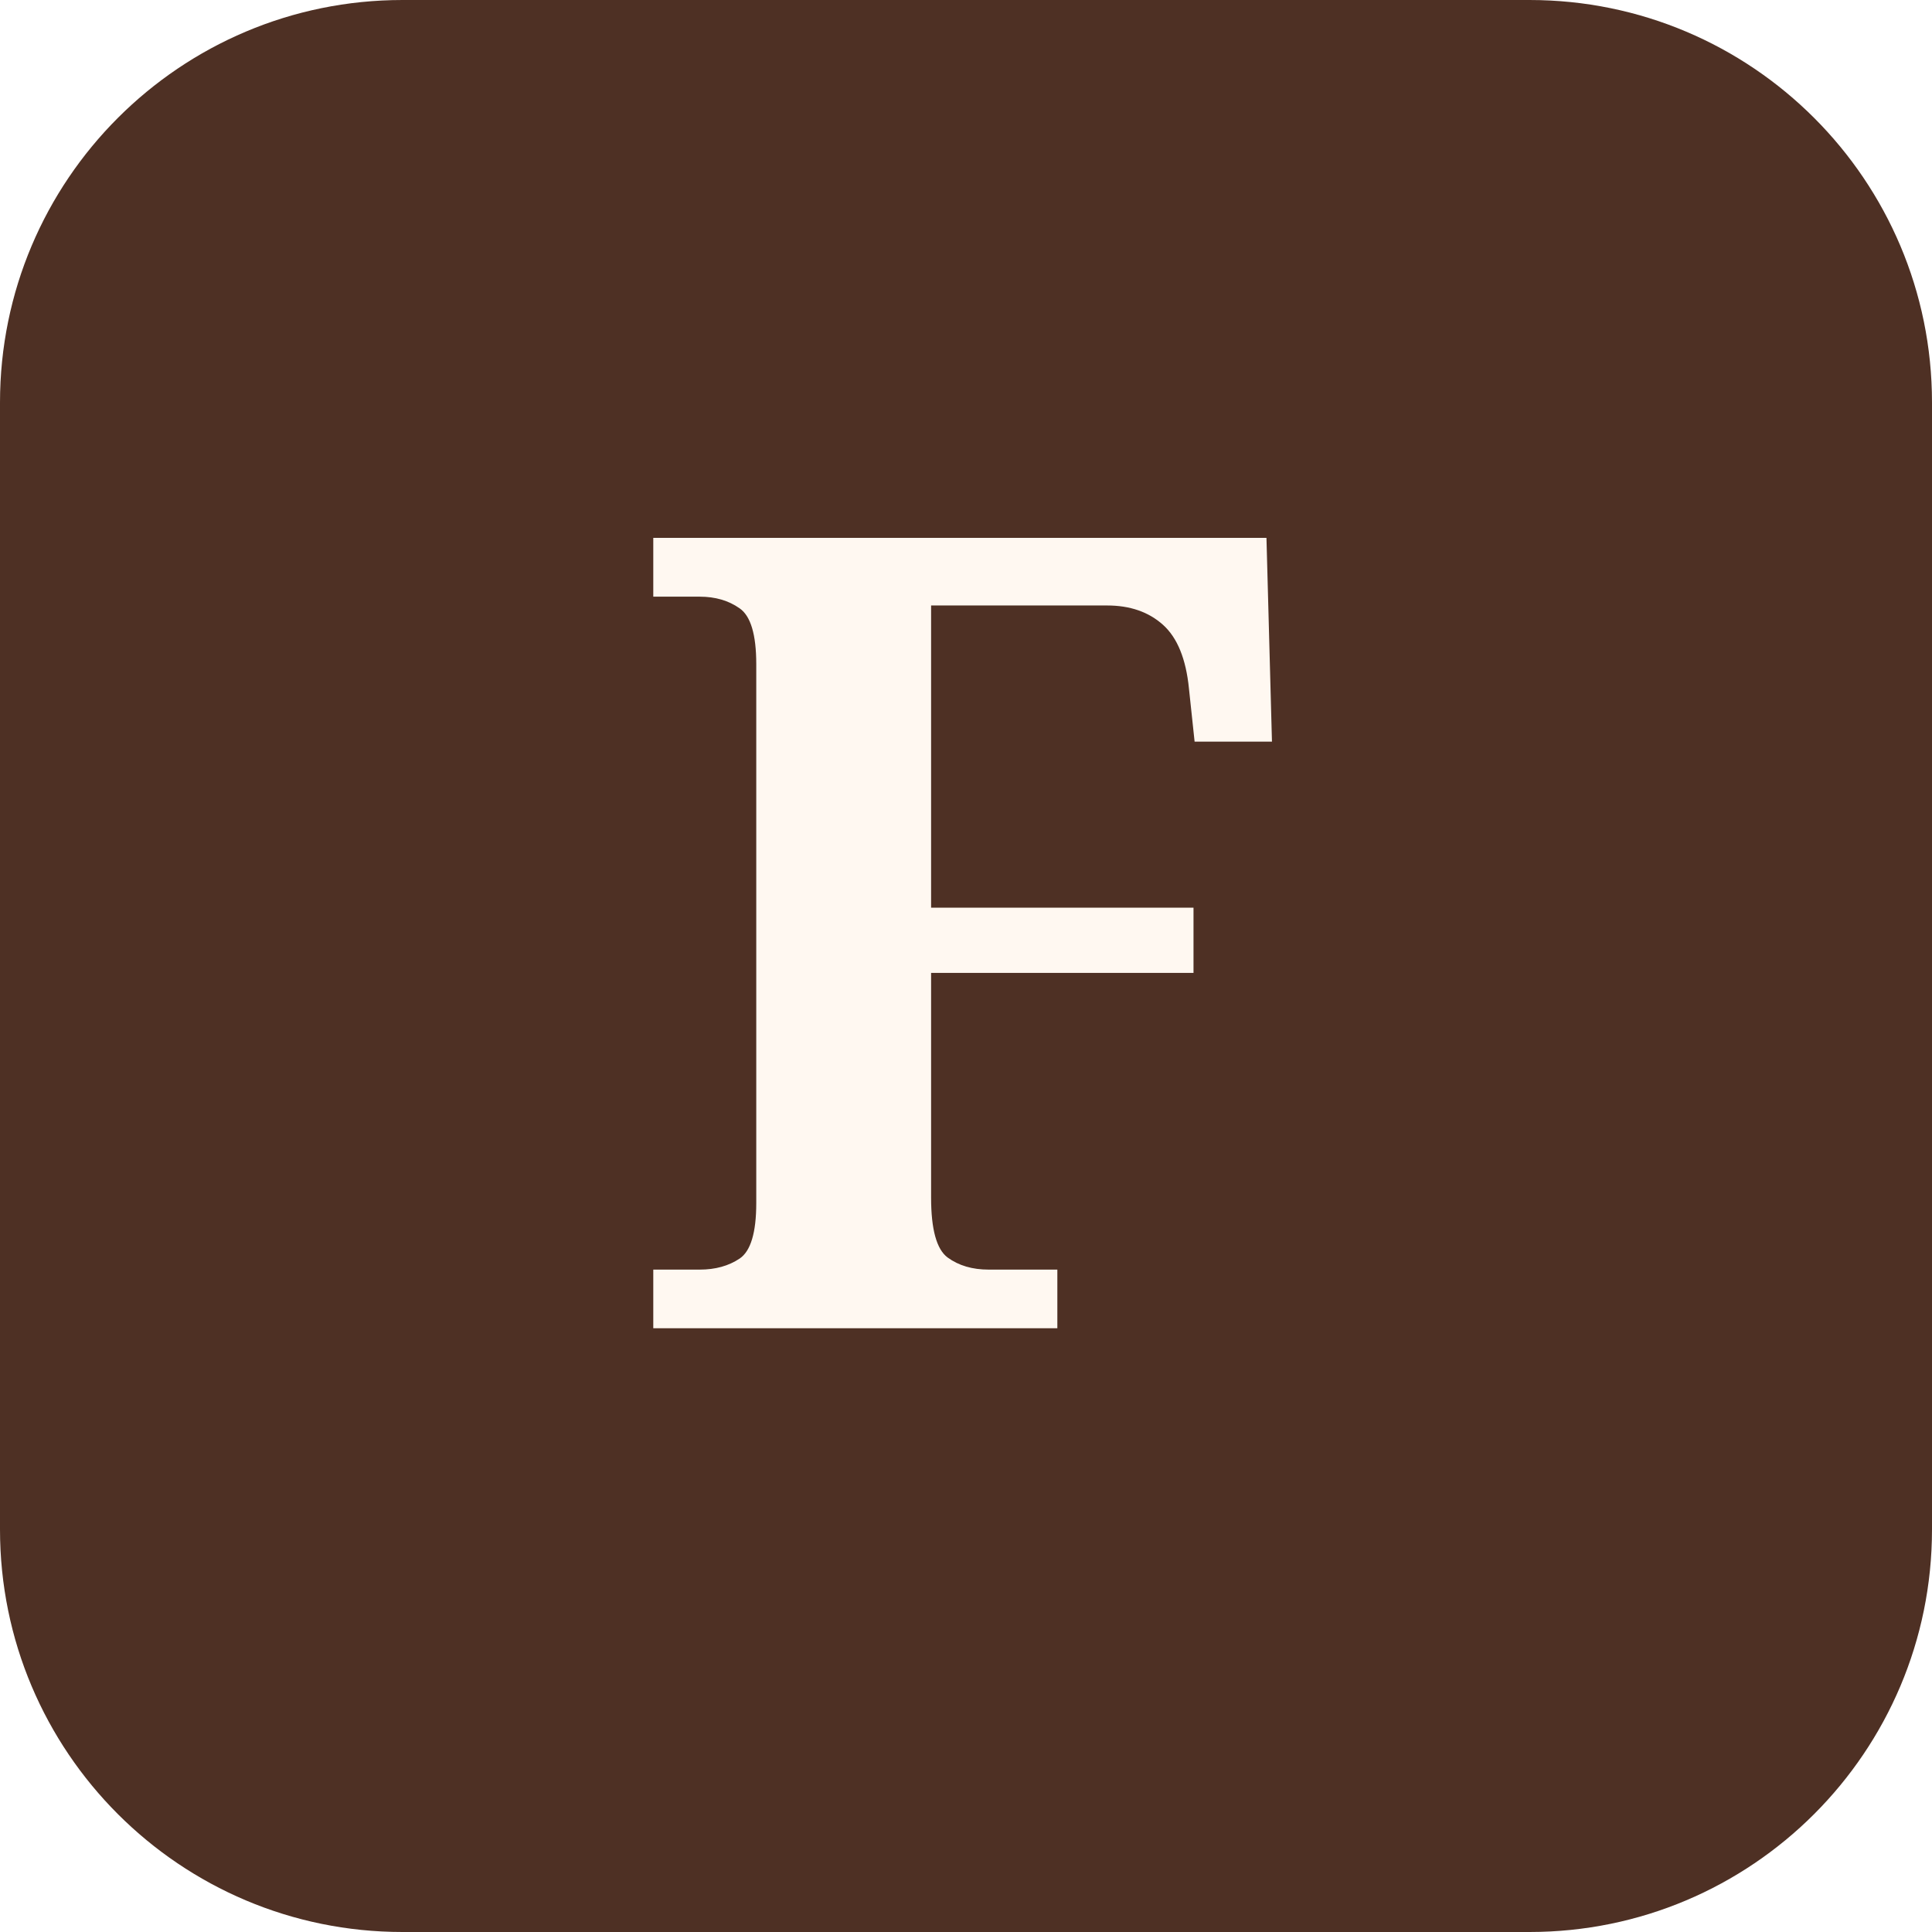
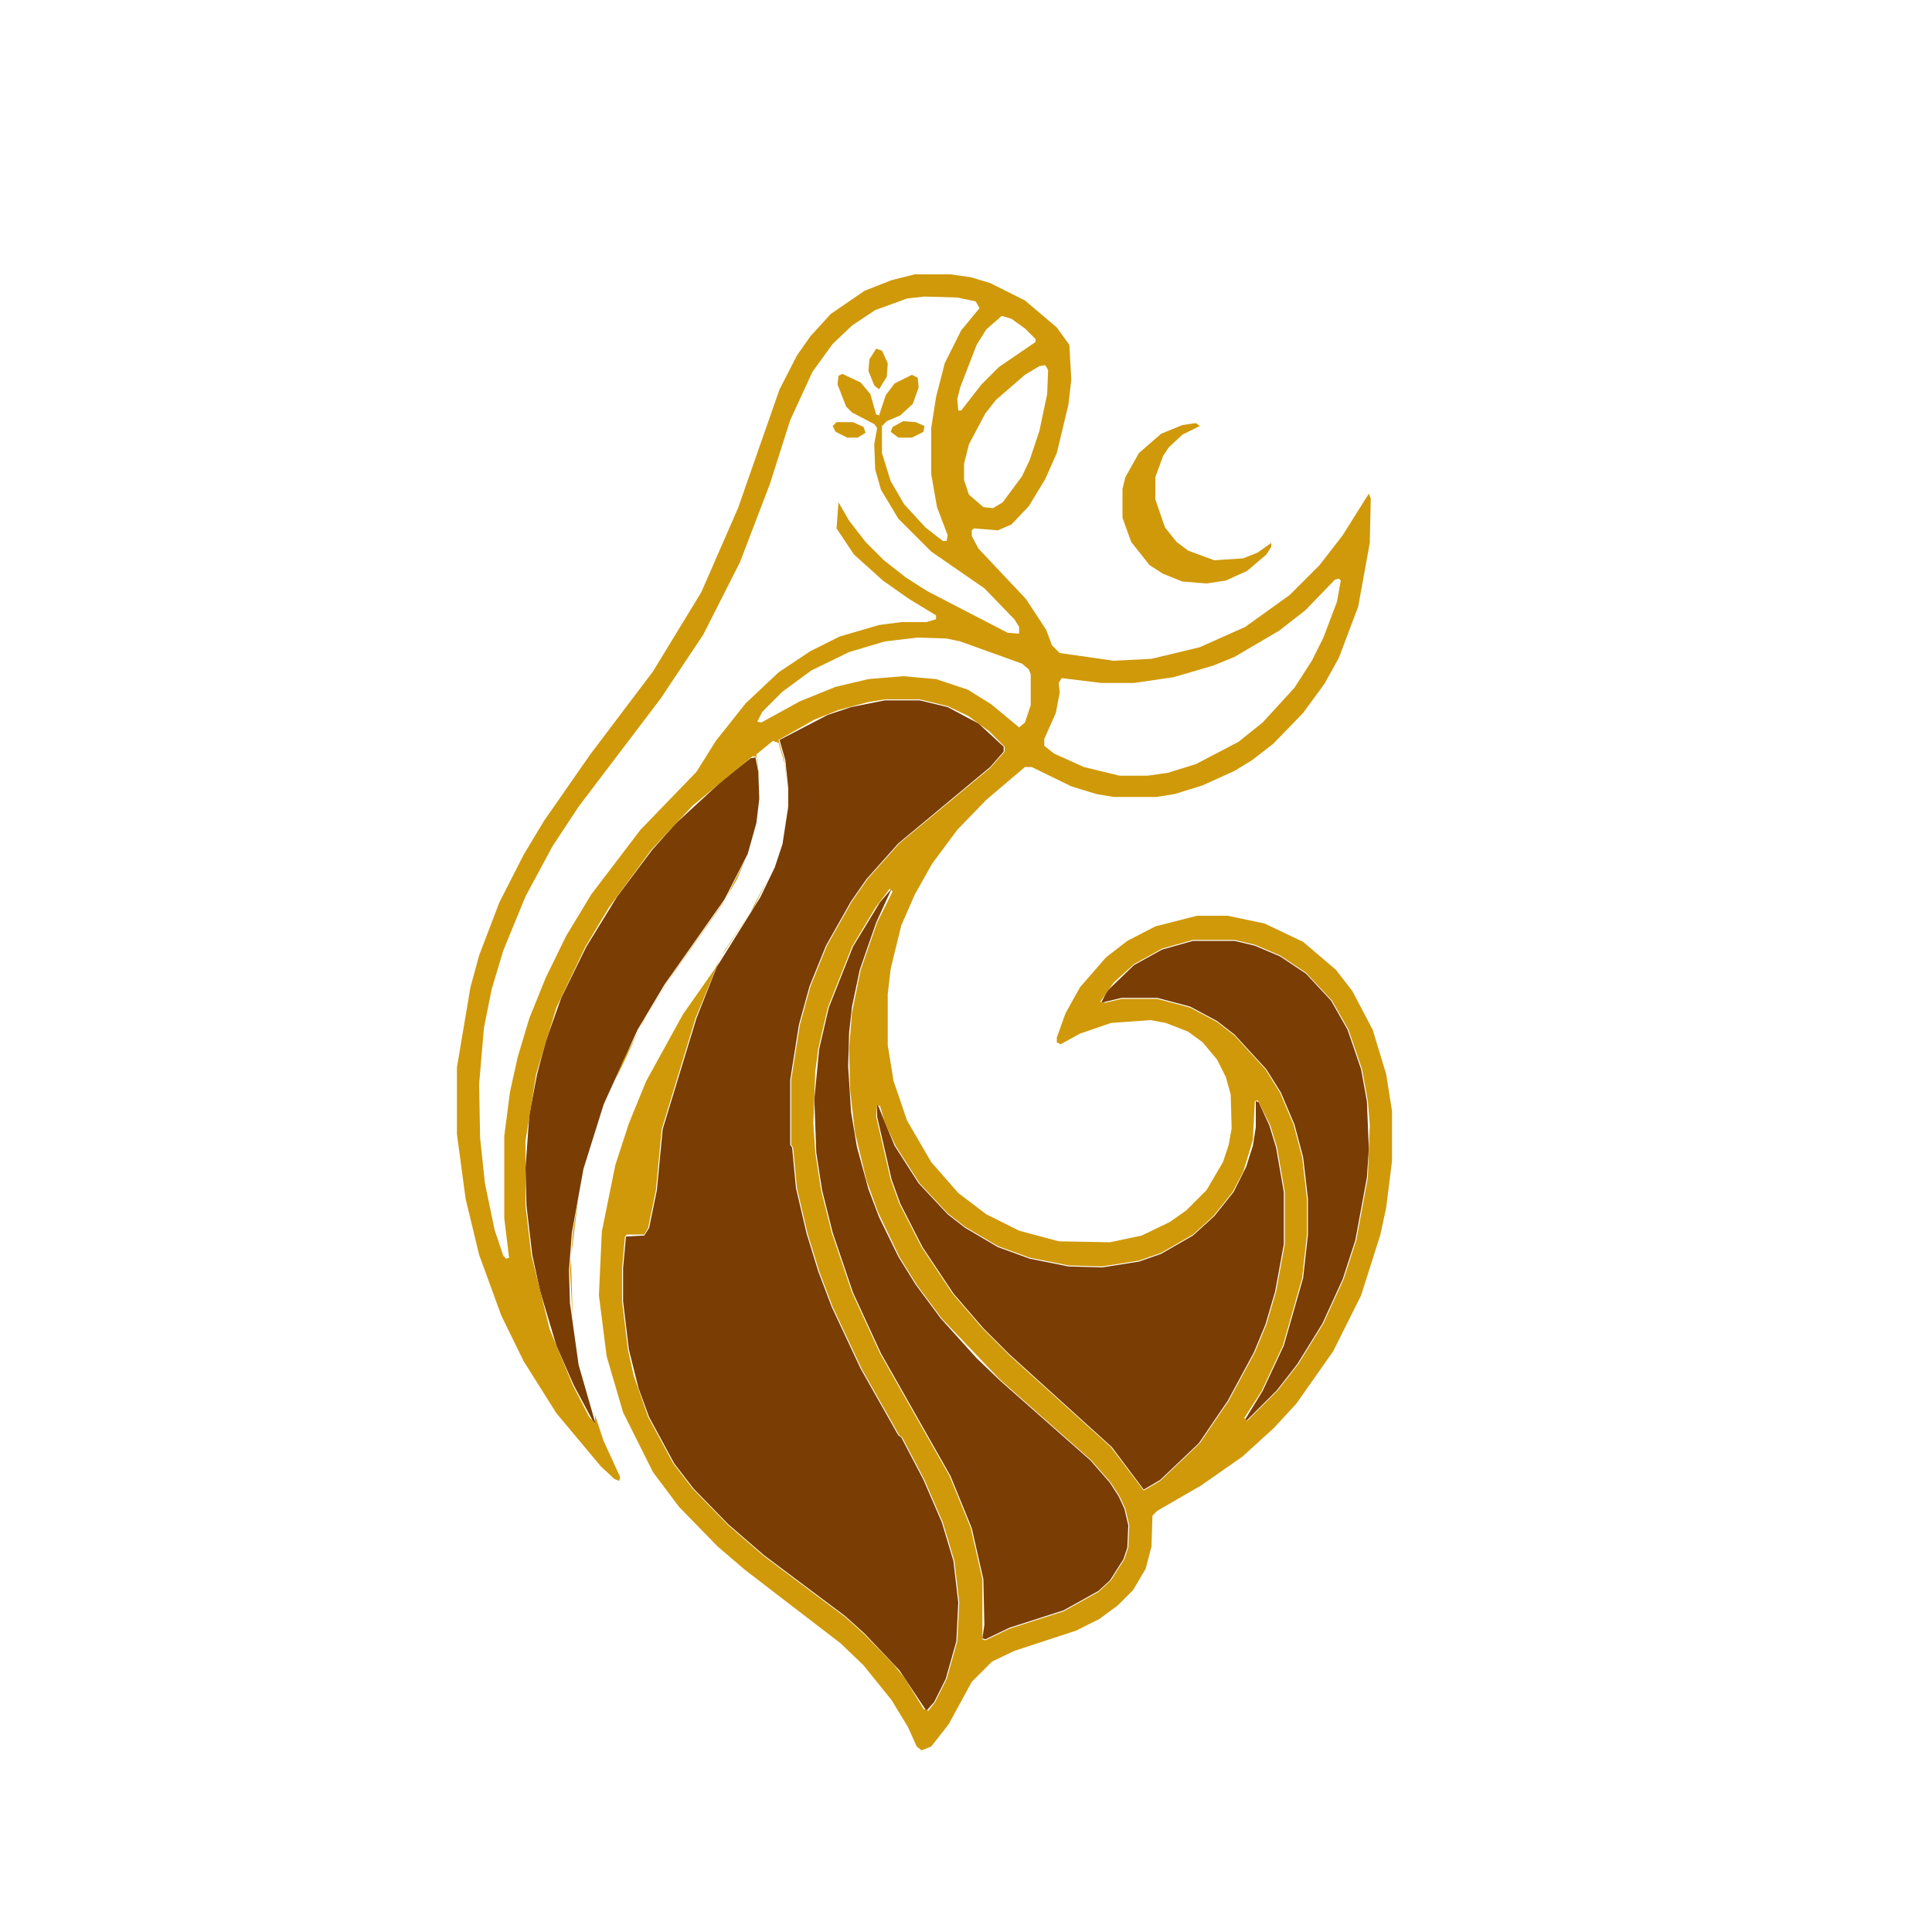
- <svg xmlns="http://www.w3.org/2000/svg" viewBox="0 0 192 192">
-   <rect width="192" height="192" rx="40" fill="#4e3024" />
-   <text x="96" y="132" text-anchor="middle" font-family="Georgia,serif" font-size="110" font-weight="700" fill="#fff8f1">F</text>
+ <svg xmlns="http://www.w3.org/2000/svg" width="192" height="192" viewBox="0 0 2000 2000" fill="none">
+   <g fill-rule="evenodd">
+     <path fill="#7A3D03" d="M 908,1142 908,1156 923,1221 932,1246 955,1291 987,1339 1018,1375 1045,1402 1151,1498 1184,1542 1201,1532 1241,1494 1271,1450 1298,1400 1310,1371 1320,1337 1329,1288 1329,1234 1321,1188 1314,1165 1303,1141 1300,1140 1300,1167 1297,1186 1290,1208 1277,1234 1257,1259 1235,1279 1202,1298 1179,1306 1141,1312 1106,1311 1066,1303 1033,1291 999,1271 981,1257 951,1225 926,1186 Z M 1235,974 1203,983 1174,999 1146,1026 1140,1038 1161,1033 1198,1033 1232,1042 1260,1057 1278,1071 1311,1107 1326,1131 1340,1164 1349,1198 1354,1241 1354,1278 1349,1323 1329,1393 1307,1440 1288,1471 1290,1471 1322,1439 1343,1412 1369,1370 1390,1324 1403,1284 1415,1219 1417,1189 1415,1140 1409,1107 1395,1066 1378,1036 1352,1008 1325,990 1299,979 1278,974 Z M 923,920 911,934 883,980 858,1043 848,1086 843,1138 845,1193 851,1232 862,1276 883,1338 912,1401 984,1528 1006,1582 1018,1635 1019,1682 1017,1696 1020,1697 1045,1685 1101,1667 1137,1647 1149,1636 1163,1614 1167,1602 1168,1579 1164,1562 1158,1549 1149,1535 1129,1512 1035,1429 1011,1406 974,1365 948,1330 930,1301 910,1260 899,1231 887,1187 881,1151 878,1104 879,1069 882,1042 890,1004 907,955 Z M 782,784 777,785 750,806 699,853 675,880 639,928 607,980 581,1033 565,1078 556,1112 548,1154 544,1209 545,1248 551,1299 559,1336 576,1393 594,1434 618,1479 599,1413 590,1349 589,1315 592,1276 604,1210 625,1143 660,1066 688,1019 750,931 774,884 783,852 786,827 785,799 Z M 916,725 881,732 857,740 807,766 813,787 816,816 816,835 810,874 802,898 787,929 742,1001 721,1054 686,1169 680,1232 672,1271 667,1279 648,1280 645,1313 645,1347 651,1397 661,1437 672,1467 698,1515 718,1541 754,1578 791,1610 875,1673 895,1691 931,1729 959,1771 967,1762 979,1738 990,1699 992,1659 987,1616 975,1576 956,1532 933,1488 930,1486 891,1417 861,1353 847,1316 835,1277 824,1230 820,1188 818,1185 818,1118 827,1061 838,1021 855,979 881,933 897,910 930,873 1025,794 1039,778 1039,773 1013,749 981,732 952,725 Z" />
+     <path fill="#D0990A" d="M 599,1238 593,1276 590,1315 593,1367 591,1302 Z M 772,889 751,931 695,1010 666,1057 637,1118 645,1098 668,1054 694,1012 748,936 763,910 Z M 1238,438 1224,440 1202,449 1179,469 1165,494 1162,506 1162,536 1171,561 1190,585 1204,594 1224,602 1249,604 1269,601 1291,591 1311,574 1316,566 1316,562 1302,572 1287,578 1257,580 1230,570 1218,561 1206,546 1196,517 1196,494 1204,472 1210,463 1224,450 1242,441 Z M 922,447 930,453 944,453 956,447 957,441 948,437 935,436 924,442 Z M 862,441 865,447 877,453 888,453 896,448 894,442 883,437 866,437 Z M 907,361 900,372 899,384 905,399 910,403 918,390 919,376 913,363 Z M 984,284 947,284 923,290 895,301 860,325 839,348 825,368 807,403 764,526 726,613 676,695 611,781 563,850 542,885 517,934 496,989 487,1022 473,1105 473,1174 482,1241 496,1299 519,1362 542,1409 576,1463 622,1518 636,1531 641,1533 642,1529 625,1492 611,1450 616,1465 616,1473 610,1467 593,1434 569,1376 550,1299 544,1248 544,1181 555,1112 576,1043 606,980 630,940 674,880 717,834 779,783 782,783 784,786 786,809 783,781 800,767 806,769 813,793 815,818 813,854 815,816 812,787 806,766 843,745 868,735 898,727 916,724 952,724 981,731 1002,741 1024,757 1040,773 1040,778 1025,795 931,873 898,910 882,933 856,979 839,1021 828,1061 819,1118 819,1185 821,1188 825,1230 836,1277 848,1316 862,1353 892,1417 931,1486 934,1488 957,1532 976,1576 988,1616 993,1659 991,1699 980,1738 968,1762 961,1771 956,1769 937,1738 925,1723 895,1692 875,1674 791,1611 754,1579 717,1541 697,1515 671,1467 656,1424 650,1397 644,1347 644,1313 647,1280 649,1278 667,1278 671,1271 679,1232 685,1169 720,1054 746,991 781,938 795,909 777,944 750,984 740,1003 707,1050 669,1119 651,1163 637,1206 623,1275 620,1341 628,1404 645,1462 676,1524 703,1560 743,1601 771,1625 870,1701 894,1724 923,1760 940,1788 949,1808 954,1812 964,1808 982,1785 1006,1741 1027,1720 1050,1709 1114,1688 1138,1676 1157,1662 1173,1646 1186,1624 1192,1601 1193,1569 1198,1564 1243,1538 1286,1508 1319,1478 1342,1453 1380,1399 1409,1341 1429,1278 1435,1250 1441,1202 1441,1150 1435,1112 1421,1066 1400,1026 1383,1004 1349,975 1309,956 1271,948 1239,948 1196,959 1167,974 1145,991 1118,1022 1103,1049 1094,1074 1094,1079 1098,1081 1118,1070 1150,1059 1191,1056 1207,1059 1230,1068 1245,1079 1260,1097 1269,1115 1274,1133 1275,1168 1272,1185 1266,1203 1249,1232 1228,1253 1211,1265 1182,1279 1149,1286 1096,1285 1055,1274 1021,1257 992,1235 964,1203 939,1160 925,1119 919,1082 919,1029 922,1003 933,958 947,926 965,894 991,859 1021,828 1061,794 1068,794 1109,814 1135,822 1153,825 1197,825 1216,822 1245,813 1278,798 1296,787 1318,770 1349,738 1371,708 1386,681 1406,628 1418,562 1419,516 1417,511 1390,554 1366,585 1335,616 1289,649 1242,670 1192,682 1153,684 1097,676 1089,668 1083,652 1062,620 1013,568 1006,555 1006,549 1008,547 1033,549 1047,543 1065,524 1082,496 1094,469 1106,419 1109,393 1107,357 1094,339 1061,311 1025,293 1005,287 Z M 908,1144 911,1145 916,1162 927,1186 952,1225 981,1256 999,1270 1033,1290 1066,1302 1106,1310 1141,1311 1179,1305 1202,1297 1235,1278 1256,1259 1276,1234 1287,1213 1297,1180 1299,1140 1302,1139 1315,1165 1322,1188 1330,1234 1330,1288 1321,1337 1311,1371 1299,1400 1272,1450 1242,1494 1201,1533 1184,1543 1150,1498 1045,1403 1017,1375 986,1339 954,1291 931,1246 922,1221 907,1156 Z M 1235,973 1278,973 1299,978 1325,989 1352,1007 1379,1036 1396,1066 1410,1107 1416,1140 1418,1164 1416,1219 1404,1284 1391,1324 1370,1370 1344,1412 1323,1439 1291,1471 1288,1468 1306,1440 1328,1393 1348,1323 1353,1278 1353,1241 1348,1198 1339,1164 1325,1131 1310,1107 1278,1072 1260,1058 1232,1043 1198,1034 1161,1034 1144,1038 1139,1037 1153,1017 1174,998 1203,982 Z M 921,920 924,923 908,955 891,1004 882,1048 879,1085 880,1128 885,1172 897,1222 909,1255 931,1301 949,1330 975,1365 1035,1428 1130,1512 1150,1535 1159,1549 1165,1562 1169,1579 1168,1602 1164,1614 1150,1636 1137,1648 1101,1668 1045,1686 1020,1698 1017,1697 1017,1635 1005,1582 983,1528 911,1401 882,1338 861,1276 850,1232 844,1193 842,1163 844,1109 847,1086 857,1043 882,980 906,940 Z M 1067,698 1067,730 1061,748 1055,753 1026,729 1002,714 969,703 935,700 899,703 865,711 828,726 788,748 784,747 789,737 810,716 840,694 879,675 916,664 950,660 980,661 994,664 1058,687 1065,693 Z M 1388,601 1384,623 1370,660 1358,684 1340,712 1307,748 1282,768 1238,791 1209,800 1188,803 1159,803 1122,794 1091,780 1081,772 1081,765 1093,738 1097,717 1096,707 1099,702 1140,707 1174,707 1215,701 1256,689 1278,680 1324,653 1351,632 1382,600 1386,599 Z M 1082,378 1085,383 1084,408 1076,446 1066,476 1058,493 1038,520 1028,526 1018,525 1003,512 998,497 998,480 1003,460 1020,428 1031,414 1061,388 1076,379 Z M 1047,330 1061,340 1072,351 1072,354 1034,380 1016,398 995,425 992,425 991,413 994,401 1011,357 1021,341 1037,327 Z M 1010,312 1014,319 995,342 978,376 969,411 964,443 964,491 970,525 981,554 980,560 976,560 958,546 936,522 922,498 913,469 913,441 918,436 932,430 945,418 951,401 950,391 944,388 926,397 917,409 910,430 907,429 901,408 891,396 872,387 868,389 867,398 876,421 882,427 905,439 908,443 905,460 906,486 912,507 930,537 964,571 1019,609 1050,641 1055,649 1055,656 1043,655 960,612 938,598 915,580 896,561 879,539 868,520 866,547 884,574 914,601 941,620 969,637 969,641 959,644 933,644 910,647 869,659 839,674 806,696 772,728 741,767 721,799 663,859 612,926 586,969 565,1012 548,1054 536,1094 528,1130 522,1176 522,1261 527,1302 524,1303 521,1300 512,1273 502,1225 497,1178 496,1122 501,1064 509,1024 521,984 544,928 572,876 599,835 684,723 728,657 766,582 797,501 818,435 841,385 862,356 882,337 906,321 939,309 957,307 991,308 Z" />
+   </g>
</svg>
